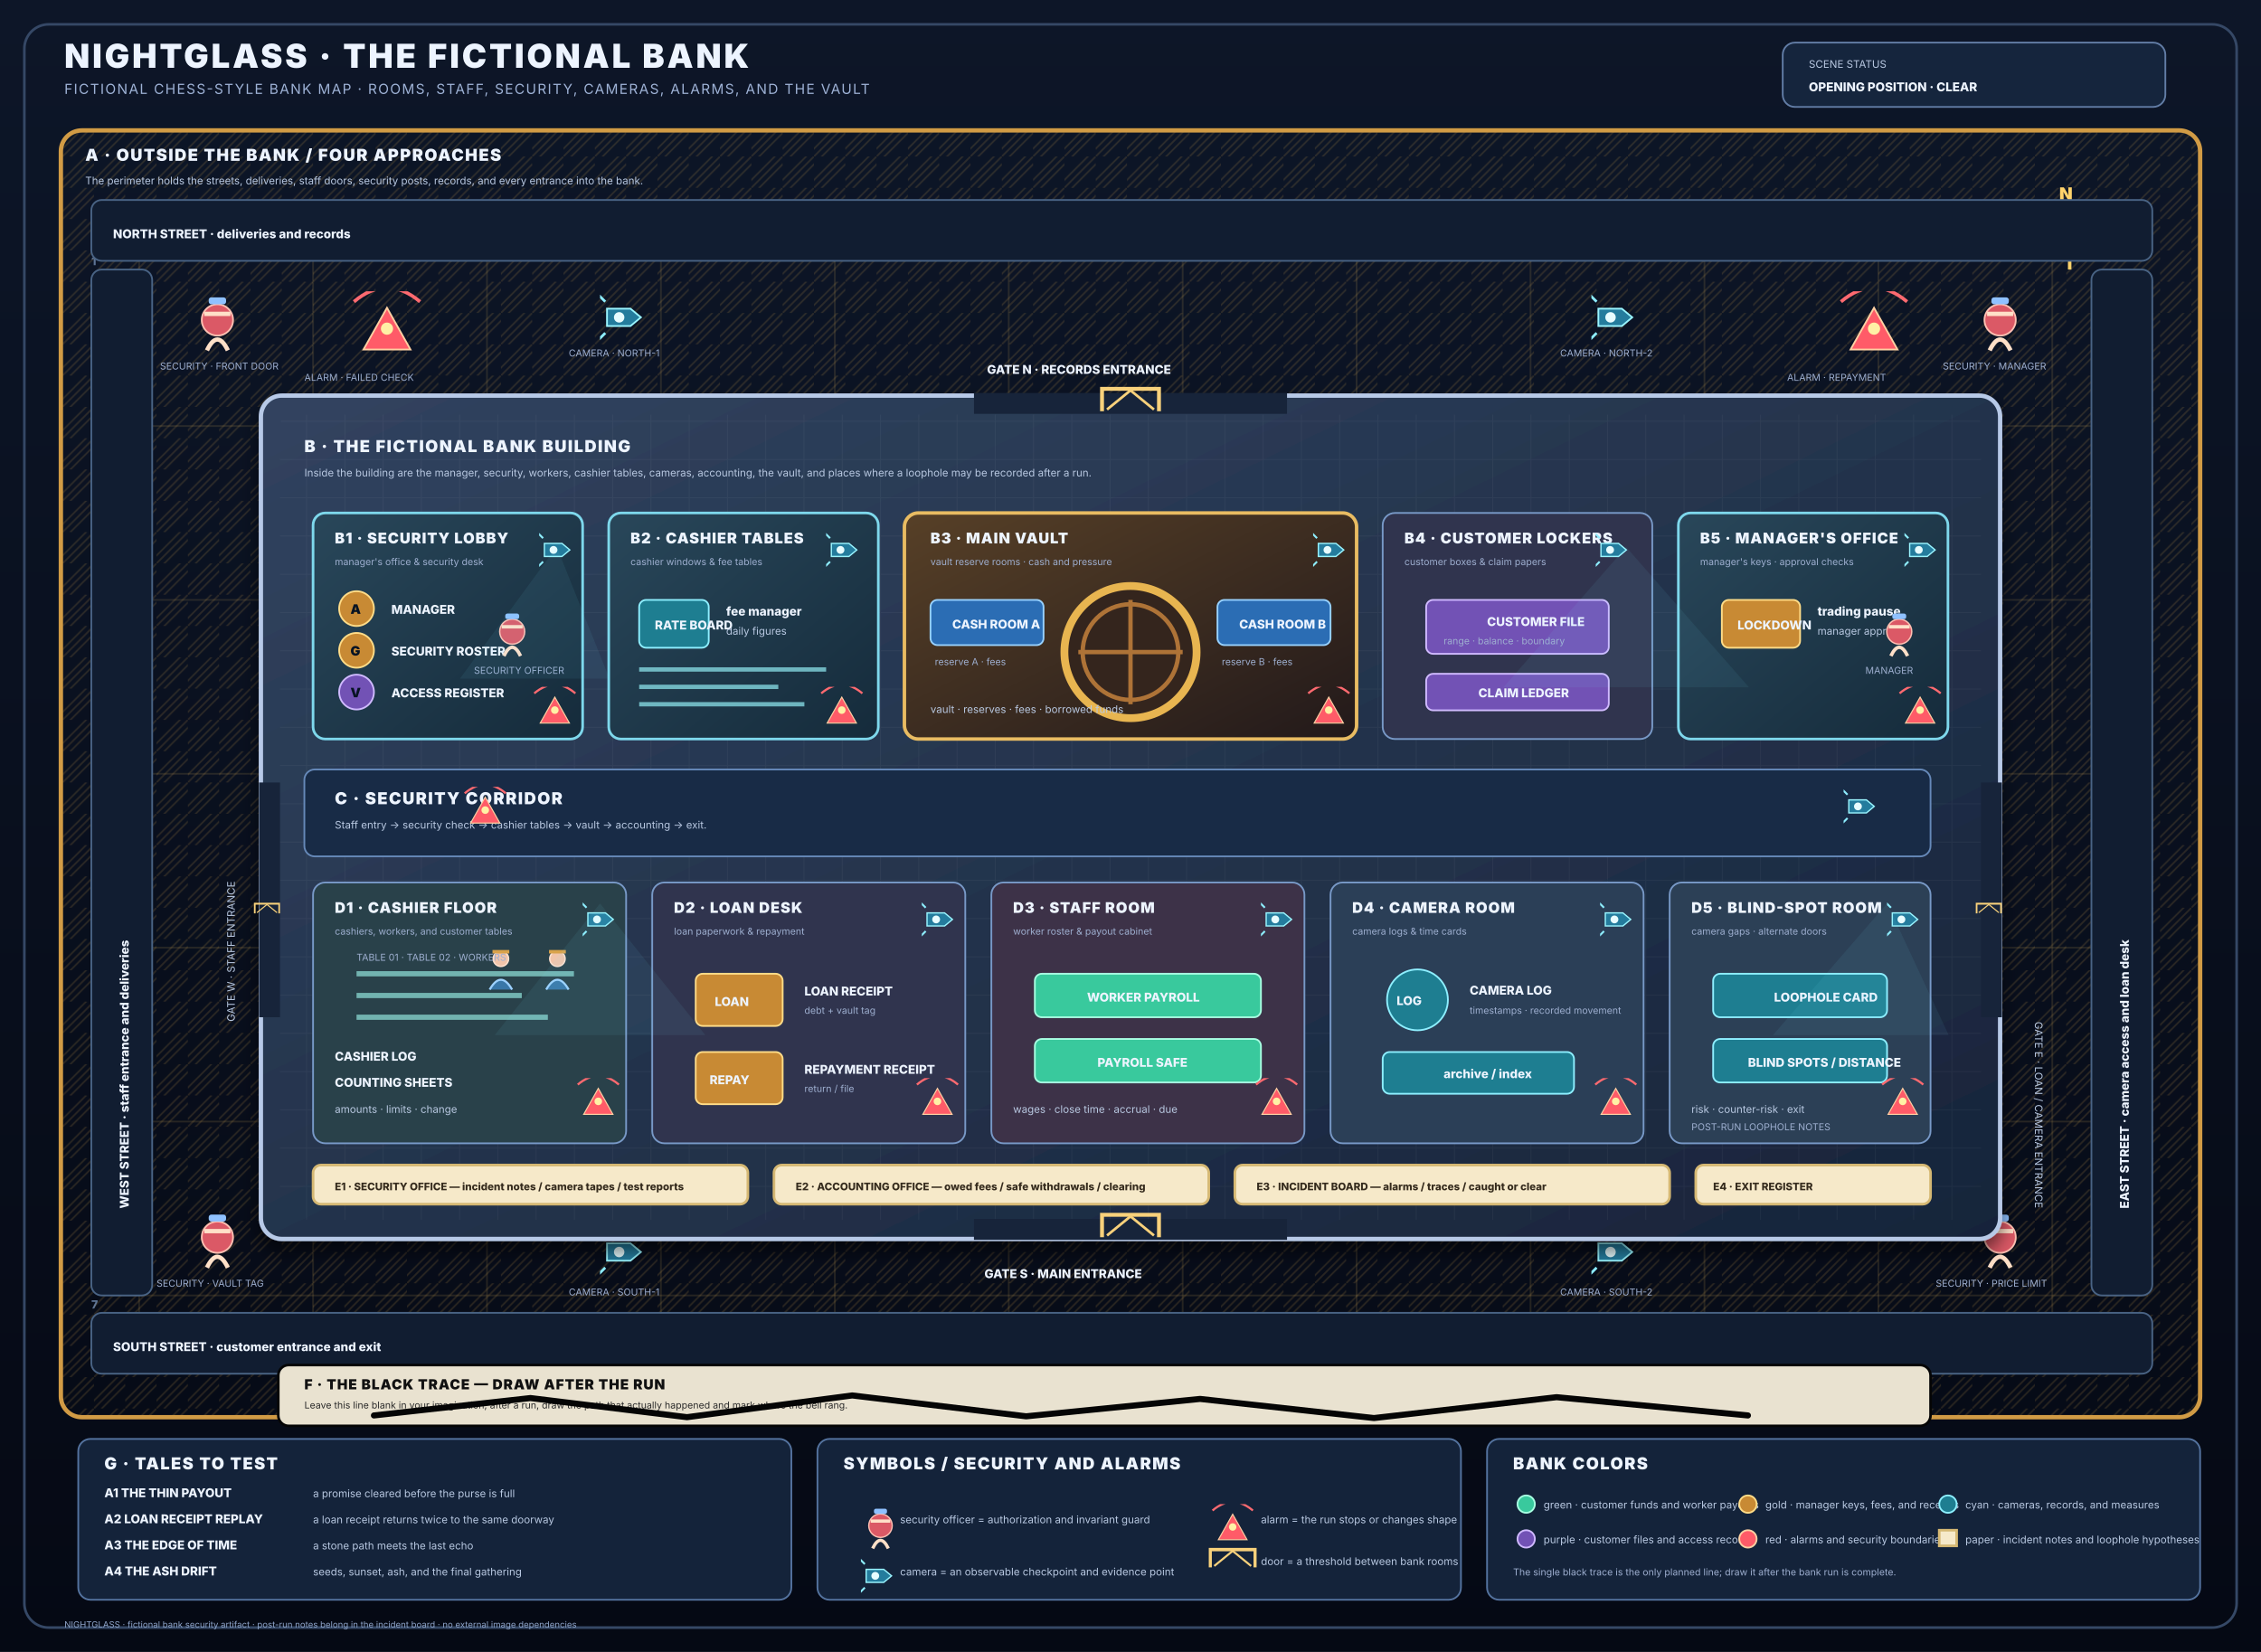
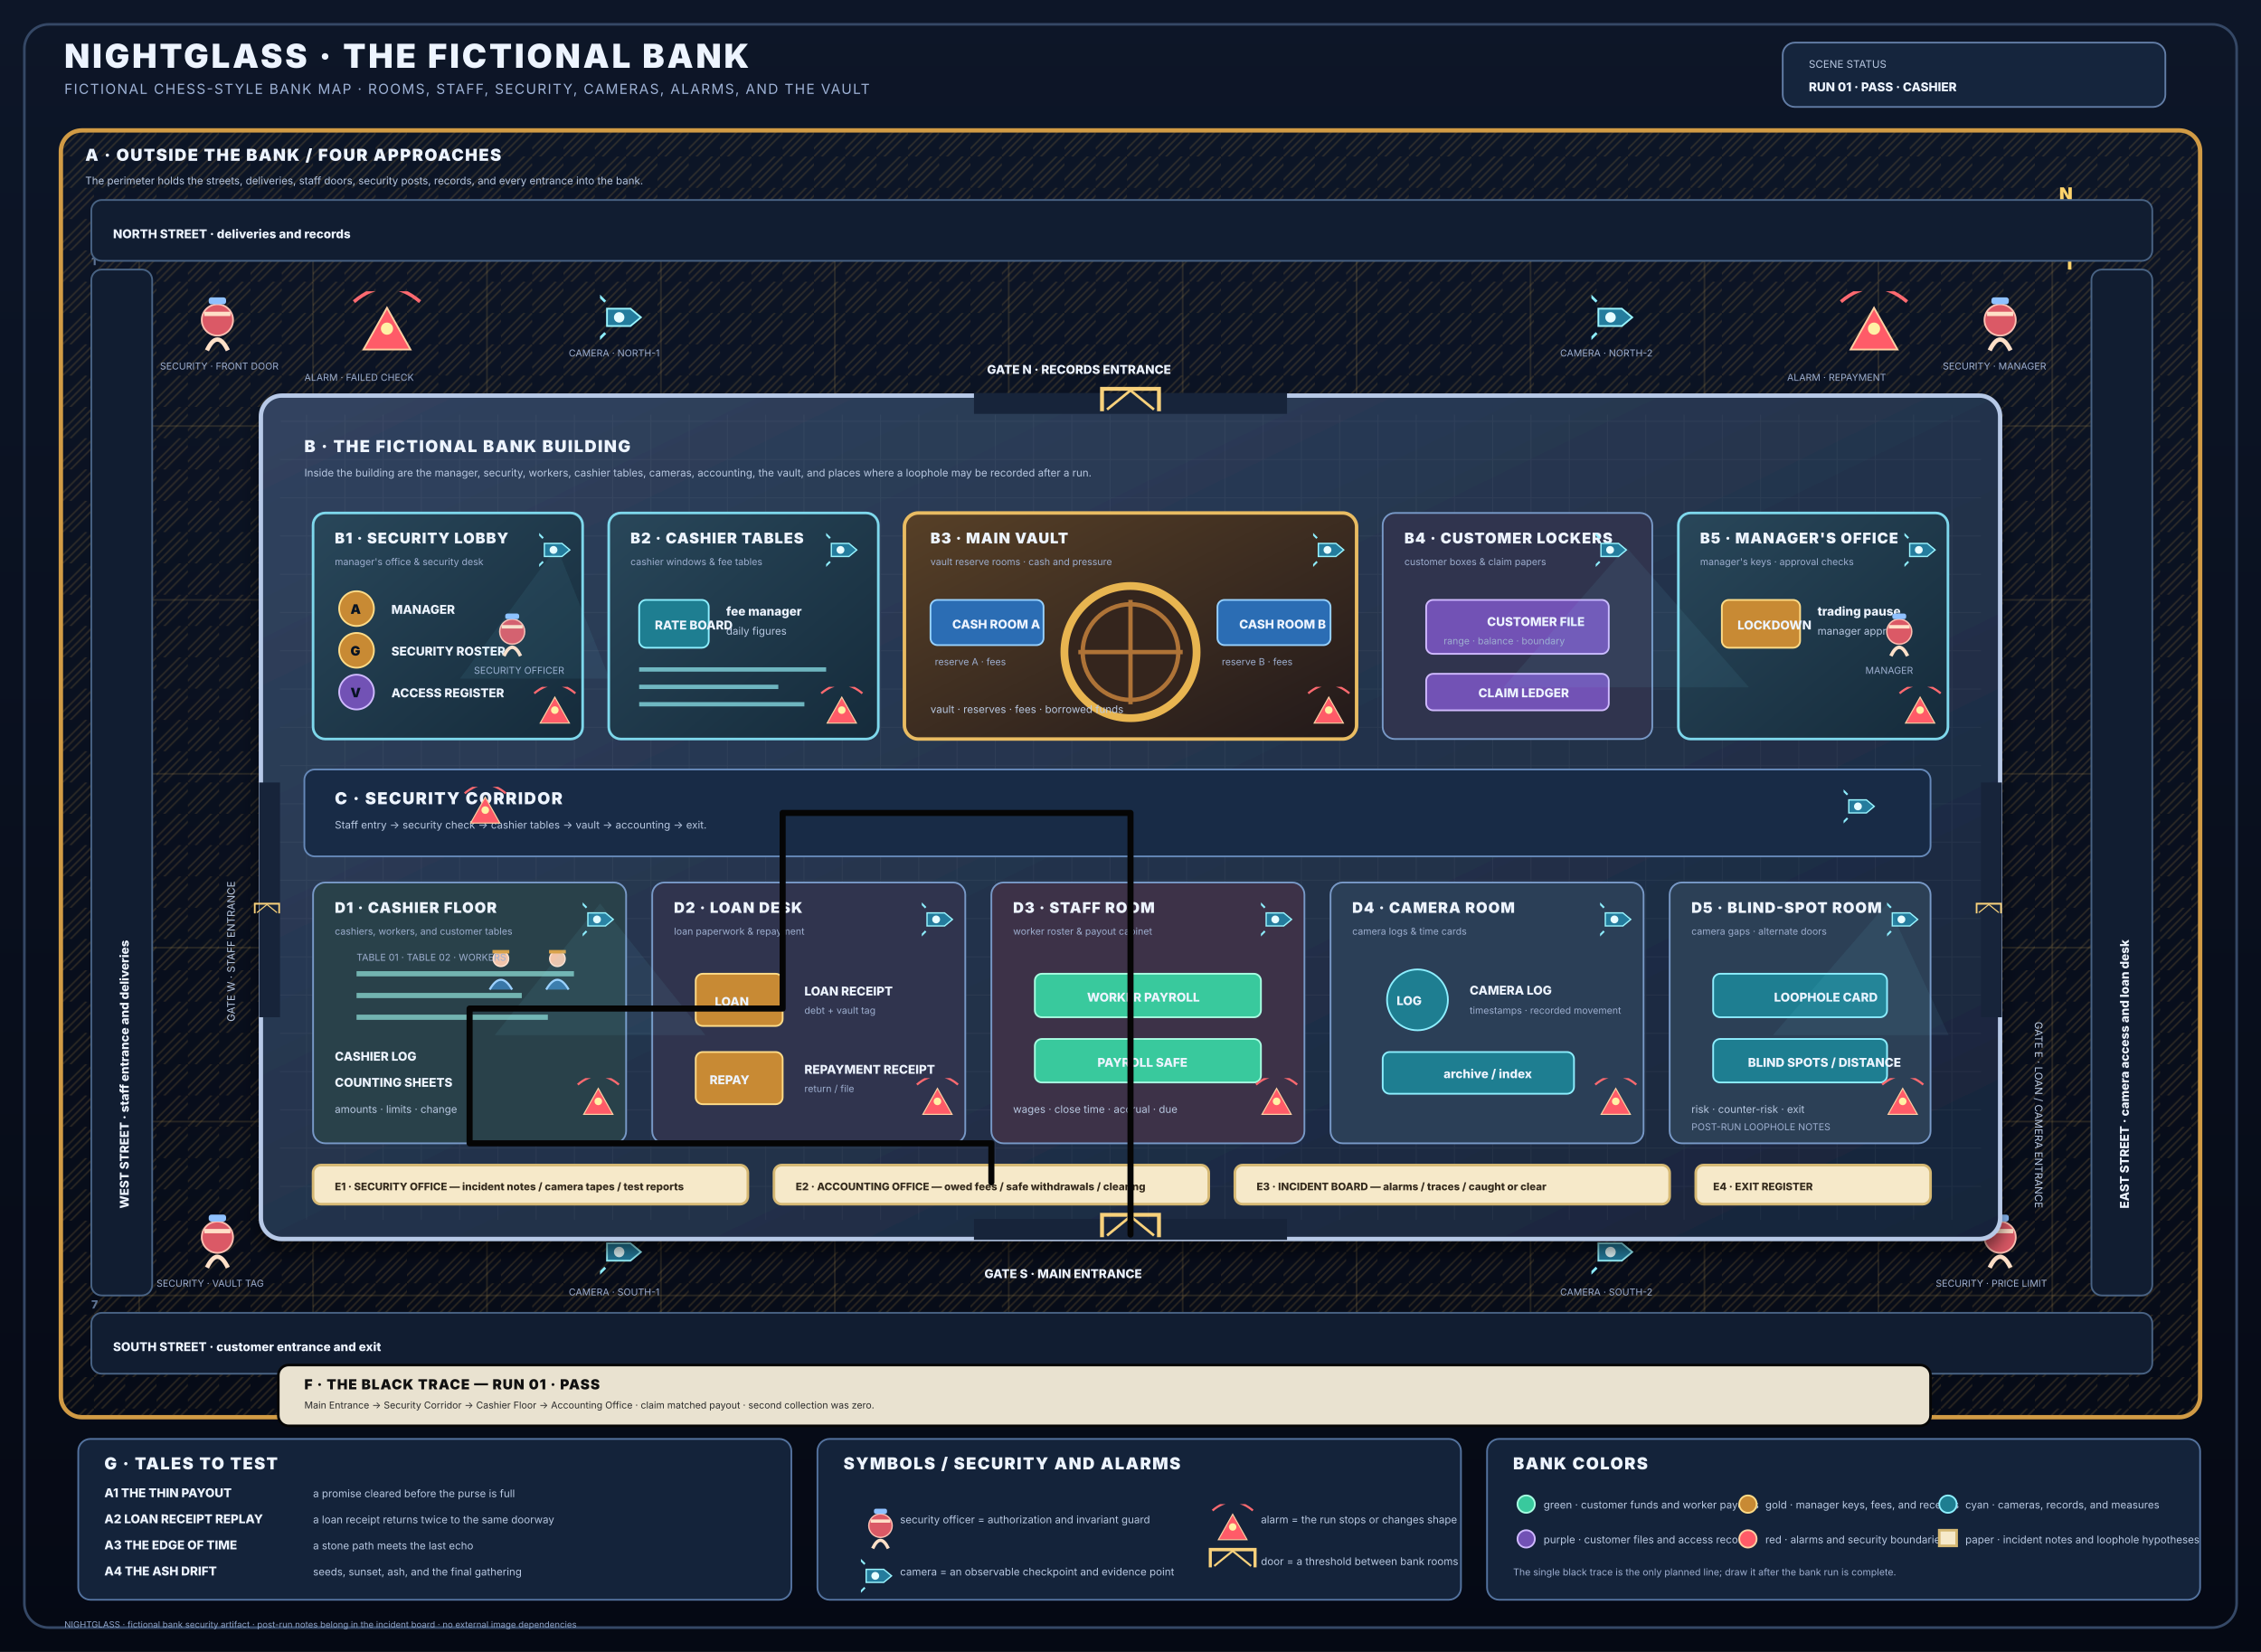
<svg xmlns="http://www.w3.org/2000/svg" width="2600" height="1900" viewBox="0 0 2600 1900" role="img" aria-labelledby="title desc">
  <defs>
    <linearGradient id="bg" x1="0" y1="0" x2="0" y2="1">
      <stop offset="0" stop-color="#0d1628" />
      <stop offset="1" stop-color="#050914" />
    </linearGradient>
    <linearGradient id="building" x1="0" y1="0" x2="1" y2="1">
      <stop offset="0" stop-color="#31435f" />
      <stop offset="1" stop-color="#17243a" />
    </linearGradient>
    <linearGradient id="vault" x1="0" y1="0" x2="1" y2="1">
      <stop offset="0" stop-color="#574027" />
      <stop offset="1" stop-color="#22191a" />
    </linearGradient>
    <linearGradient id="control" x1="0" y1="0" x2="1" y2="1">
      <stop offset="0" stop-color="#29475a" />
      <stop offset="1" stop-color="#152b3b" />
    </linearGradient>
    <pattern id="floor" width="44" height="44" patternUnits="userSpaceOnUse">
      <path d="M44 0H0V44" fill="none" stroke="#ffffff" stroke-opacity=".045" stroke-width="2" />
    </pattern>
    <pattern id="yard" width="36" height="36" patternUnits="userSpaceOnUse">
      <path d="M0 36L36 0M-9 36L36-9M0 45L45 0" stroke="#d8a550" stroke-opacity=".16" stroke-width="2" />
    </pattern>
    <pattern id="chess" width="88" height="88" patternUnits="userSpaceOnUse">
      <rect width="44" height="44" fill="#253957" />
      <rect x="44" y="44" width="44" height="44" fill="#253957" />
      <rect x="44" width="44" height="44" fill="#1d2d48" />
      <rect y="44" width="44" height="44" fill="#1d2d48" />
    </pattern>
    <filter id="shadow" x="-20%" y="-20%" width="140%" height="140%">
      <feDropShadow dx="0" dy="12" stdDeviation="10" flood-color="#000" flood-opacity=".52" />
    </filter>
    <filter id="glow">
      <feGaussianBlur stdDeviation="5" result="blur" />
      <feMerge>
        <feMergeNode in="blur" />
        <feMergeNode in="SourceGraphic" />
      </feMerge>
    </filter>
    <marker id="arrow-blue" viewBox="0 0 10 10" refX="8" refY="5" markerWidth="8" markerHeight="8" orient="auto-start-reverse">
      <path d="M0 0L10 5L0 10z" fill="#76b9ff" />
    </marker>
    <marker id="arrow-gold" viewBox="0 0 10 10" refX="8" refY="5" markerWidth="8" markerHeight="8" orient="auto-start-reverse">
      <path d="M0 0L10 5L0 10z" fill="#ffd05d" />
    </marker>
    <marker id="arrow-red" viewBox="0 0 10 10" refX="8" refY="5" markerWidth="8" markerHeight="8" orient="auto-start-reverse">
      <path d="M0 0L10 5L0 10z" fill="#ff6670" />
    </marker>
    <marker id="arrow-green" viewBox="0 0 10 10" refX="8" refY="5" markerWidth="8" markerHeight="8" orient="auto-start-reverse">
      <path d="M0 0L10 5L0 10z" fill="#48e0af" />
    </marker>
    <symbol id="cop" viewBox="-30 -38 60 76">
      <circle cy="-5" r="18" class="guard" />
      <path d="M-12 30Q0 5 12 30M-15-12H15" fill="none" stroke="#ffe0c8" stroke-width="5" />
      <rect x="-10" y="-31" width="20" height="8" rx="3" fill="#8fc1ff" />
    </symbol>
    <symbol id="worker" viewBox="-26 -36 52 72">
      <circle cy="-14" r="11" fill="#f1c4aa" stroke="#ffe1cf" stroke-width="2" />
      <path d="M-16 30Q0 2 16 30" fill="#3977a8" stroke="#9dd1ff" stroke-width="3" />
      <path d="M-12-24H12" stroke="#d9a34b" stroke-width="5" />
    </symbol>
    <symbol id="camera" viewBox="-30 -30 60 60">
      <path d="M-22-10h27l12 10-12 10h-27z" class="camera" />
      <circle cx="-8" r="6" fill="#e7fcff" />
      <path d="M-24-18L-32-26M-24 18L-32 26" stroke="#8eeeff" stroke-width="3" />
    </symbol>
    <symbol id="alarm" viewBox="-45 -45 90 90">
      <path d="M0-26L-27 22H27Z" class="alarm" />
      <circle cy="-2" r="7" fill="#fff1a5" />
      <path d="M-38-33Q0-65 38-33M-45-49Q0-88 45-49" fill="none" stroke="#ff6a70" stroke-width="4" />
    </symbol>
    <symbol id="door" viewBox="0 0 70 30">
      <path d="M2 28V2h66v26" fill="none" stroke="#f8d17b" stroke-width="5" />
      <path d="M8 26L35 4M62 26L35 4" fill="none" stroke="#f8d17b" stroke-width="3" />
    </symbol>
    <style>
      text{font-family:Inter,ui-sans-serif,system-ui,-apple-system,"Segoe UI",sans-serif;fill:#edf4ff}
      .headline{font-size:38px;font-weight:900;letter-spacing:3px}.subhead{font-size:16px;fill:#9eb2d6;letter-spacing:1.4px}
      .section{font-size:19px;font-weight:900;letter-spacing:1.5px}.room-title{font-size:17px;font-weight:900;letter-spacing:1px}
      .label{font-size:14px;font-weight:800}.small{font-size:12px;fill:#b9c9e2}.tiny{font-size:11px;fill:#9eafd0}.micro{font-size:10px;fill:#8fa5ca}
      .paper-text{font-size:12px;fill:#352b1d;font-weight:800}.paper{fill:#f6e9c9;stroke:#d5b873;stroke-width:3}
      .wall{fill:#16243a;stroke:#8ba9d3;stroke-width:3}.room{stroke:#7899c7;stroke-width:2}.corridor{fill:#182b46;stroke:#6689b9;stroke-width:2}
      .vault-room{fill:url(#vault);stroke:#e9bc62;stroke-width:4}.control-room{fill:url(#control);stroke:#7ed8ec;stroke-width:3}
      .guard{fill:#db5966;stroke:#ffc0b2;stroke-width:2}.alarm{fill:#ff5b68;stroke:#ffd1a3;stroke-width:2}.camera{fill:#247c9d;stroke:#9af5ff;stroke-width:2}
      .asset{fill:#39c99d;stroke:#a8ffe2;stroke-width:2}.cap{fill:#c88a34;stroke:#ffdc88;stroke-width:2}.config{fill:#1e7e91;stroke:#8eefff;stroke-width:2}.position{fill:#7252b5;stroke:#d0baff;stroke-width:2}.token{fill:#2b6db4;stroke:#98d2ff;stroke-width:2}
      .trace-line{fill:none;stroke:#050505;stroke-width:7;stroke-linecap:round;stroke-linejoin:round}.trace-title{font-size:16px;font-weight:900;letter-spacing:1px;fill:#111}.trace-note{font-size:11px;fill:#292929}.trace-letter{font-size:15px;font-weight:900;fill:#050505}
      .fiction-letter{font-size:15px;font-weight:900;fill:#071323}.north{font-size:20px;font-weight:900;fill:#ffd36b}.grid-label{font-size:13px;font-weight:800;fill:#7894bb}
    </style>
  </defs>
  <rect width="2600" height="1900" fill="url(#bg)" />
  <rect x="28" y="28" width="2544" height="1844" rx="28" fill="none" stroke="#354866" stroke-width="3" />
  <text x="74" y="78" class="headline">NIGHTGLASS · THE FICTIONAL BANK</text>
  <text x="74" y="108" class="subhead">FICTIONAL CHESS-STYLE BANK MAP  ·  ROOMS, STAFF, SECURITY, CAMERAS, ALARMS, AND THE VAULT</text>
  <rect x="2050" y="49" width="440" height="74" rx="14" fill="#15253d" stroke="#627da6" stroke-width="2" />
  <text x="2080" y="78" class="small">SCENE STATUS</text>
-   <text x="2080" y="105" class="label" fill="#ffd36b">OPENING POSITION · CLEAR</text>
+   <text x="2080" y="105" class="label" fill="#48e0af">RUN 01 · PASS · CASHIER</text>
  <rect x="70" y="150" width="2460" height="1480" rx="24" fill="url(#yard)" stroke="#d19b45" stroke-width="5" />
  <text x="98" y="185" class="section" fill="#ffd36b">A · OUTSIDE THE BANK / FOUR APPROACHES</text>
  <text x="98" y="212" class="small">The perimeter holds the streets, deliveries, staff doors, security posts, records, and every entrance into the bank.</text>
  <path d="M2380 240v70M2345 275h70" stroke="#ffd36b" stroke-width="4" />
  <text x="2368" y="230" class="north">N</text>
  <g opacity=".75">
    <path d="M160 250V1550M360 250V1550M560 250V1550M760 250V1550M960 250V1550M1160 250V1550M1360 250V1550M1560 250V1550M1760 250V1550M1960 250V1550M2160 250V1550M2360 250V1550" stroke="#d8b05c" stroke-opacity=".2" stroke-width="2" />
    <path d="M130 290H2470M130 490H2470M130 690H2470M130 890H2470M130 1090H2470M130 1290H2470M130 1490H2470" stroke="#d8b05c" stroke-opacity=".2" stroke-width="2" />
    <text x="150" y="245" class="grid-label">A</text>
    <text x="350" y="245" class="grid-label">B</text>
    <text x="550" y="245" class="grid-label">C</text>
    <text x="750" y="245" class="grid-label">D</text>
    <text x="950" y="245" class="grid-label">E</text>
    <text x="1150" y="245" class="grid-label">F</text>
    <text x="1350" y="245" class="grid-label">G</text>
    <text x="1550" y="245" class="grid-label">H</text>
    <text x="1750" y="245" class="grid-label">I</text>
    <text x="1950" y="245" class="grid-label">J</text>
    <text x="2150" y="245" class="grid-label">K</text>
    <text x="2350" y="245" class="grid-label">L</text>
    <text x="105" y="305" class="grid-label">1</text>
    <text x="105" y="505" class="grid-label">2</text>
    <text x="105" y="705" class="grid-label">3</text>
    <text x="105" y="905" class="grid-label">4</text>
    <text x="105" y="1105" class="grid-label">5</text>
    <text x="105" y="1305" class="grid-label">6</text>
    <text x="105" y="1505" class="grid-label">7</text>
  </g>
  <rect x="105" y="230" width="2370" height="70" rx="12" fill="#111d31" stroke="#496384" stroke-width="2" />
  <text x="130" y="274" class="label">NORTH STREET · deliveries and records</text>
  <rect x="105" y="1510" width="2370" height="70" rx="12" fill="#111d31" stroke="#496384" stroke-width="2" />
  <text x="130" y="1554" class="label">SOUTH STREET · customer entrance and exit</text>
  <rect x="105" y="310" width="70" height="1180" rx="12" fill="#111d31" stroke="#496384" stroke-width="2" />
  <text transform="translate(148 1390) rotate(-90)" class="label">WEST STREET · staff entrance and deliveries</text>
  <rect x="2405" y="310" width="70" height="1180" rx="12" fill="#111d31" stroke="#496384" stroke-width="2" />
  <text transform="translate(2448 1390) rotate(-90)" class="label">EAST STREET · camera access and loan desk</text>
  <use href="#cop" x="220" y="335" width="60" height="76" />
  <text x="184" y="425" class="tiny">SECURITY · FRONT DOOR</text>
  <use href="#cop" x="2270" y="335" width="60" height="76" />
  <text x="2234" y="425" class="tiny">SECURITY · MANAGER</text>
  <use href="#cop" x="220" y="1390" width="60" height="76" />
  <text x="180" y="1480" class="tiny">SECURITY · VAULT TAG</text>
  <use href="#cop" x="2270" y="1390" width="60" height="76" />
  <text x="2226" y="1480" class="tiny">SECURITY · PRICE LIMIT</text>
  <use href="#alarm" x="400" y="335" width="90" height="90" />
  <text x="350" y="438" class="tiny">ALARM · FAILED CHECK</text>
  <use href="#alarm" x="2110" y="335" width="90" height="90" />
  <text x="2055" y="438" class="tiny">ALARM · REPAYMENT</text>
  <use href="#camera" x="690" y="335" width="60" height="60" />
  <text x="654" y="410" class="tiny">CAMERA · NORTH-1</text>
  <use href="#camera" x="1830" y="335" width="60" height="60" />
  <text x="1794" y="410" class="tiny">CAMERA · NORTH-2</text>
  <use href="#camera" x="690" y="1410" width="60" height="60" />
  <text x="654" y="1490" class="tiny">CAMERA · SOUTH-1</text>
  <use href="#camera" x="1830" y="1410" width="60" height="60" />
  <text x="1794" y="1490" class="tiny">CAMERA · SOUTH-2</text>
  <rect x="300" y="455" width="2000" height="970" rx="24" fill="url(#building)" stroke="#b7c9e7" stroke-width="5" filter="url(#shadow)" />
  <rect x="322" y="477" width="1956" height="926" rx="12" fill="url(#floor)" opacity=".9" />
  <text x="350" y="520" class="section">B · THE FICTIONAL BANK BUILDING</text>
  <text x="350" y="548" class="small">Inside the building are the manager, security, workers, cashier tables, cameras, accounting, the vault, and places where a loophole may be recorded after a run.</text>
  <rect x="1120" y="1402" width="360" height="24" fill="#17243a" />
  <use href="#door" x="1265" y="1395" width="70" height="30" />
  <text x="1132" y="1470" class="label" fill="#76b9ff">GATE S · MAIN ENTRANCE</text>
  <rect x="1120" y="452" width="360" height="24" fill="#17243a" />
  <use href="#door" x="1265" y="445" width="70" height="30" />
  <text x="1135" y="430" class="label" fill="#ffd05d">GATE N · RECORDS ENTRANCE</text>
  <rect x="298" y="900" width="24" height="270" fill="#17243a" />
  <use href="#door" x="292" y="1010" width="30" height="70" />
  <text transform="translate(270 1175) rotate(-90)" class="small">GATE W · STAFF ENTRANCE</text>
  <rect x="2278" y="900" width="24" height="270" fill="#17243a" />
  <use href="#door" x="2272" y="1010" width="30" height="70" />
  <text transform="translate(2340 1175) rotate(90)" class="small">GATE E · LOAN / CAMERA ENTRANCE</text>
  <rect x="360" y="590" width="310" height="260" rx="14" class="control-room" />
  <text x="385" y="625" class="room-title">B1 · SECURITY LOBBY</text>
  <text x="385" y="650" class="tiny">manager's office &amp; security desk</text>
  <circle cx="410" cy="700" r="20" class="cap" />
  <text x="403" y="706" class="fiction-letter">A</text>
  <text x="450" y="706" class="label">MANAGER</text>
  <circle cx="410" cy="748" r="20" class="cap" />
  <text x="403" y="754" class="fiction-letter">G</text>
  <text x="450" y="754" class="label">SECURITY ROSTER</text>
  <circle cx="410" cy="796" r="20" class="position" />
  <text x="403" y="802" class="fiction-letter">V</text>
  <text x="450" y="802" class="label">ACCESS REGISTER</text>
  <use href="#cop" x="565" y="700" width="48" height="61" />
  <text x="545" y="775" class="tiny">SECURITY OFFICER</text>
  <use href="#camera" x="620" y="610" width="45" height="45" />
  <use href="#alarm" x="610" y="790" width="56" height="56" />
  <rect x="700" y="590" width="310" height="260" rx="14" class="control-room" />
  <text x="725" y="625" class="room-title">B2 · CASHIER TABLES</text>
  <text x="725" y="650" class="tiny">cashier windows &amp; fee tables</text>
  <rect x="735" y="690" width="80" height="55" rx="8" class="config" />
  <text x="753" y="724" class="label">RATE BOARD</text>
  <text x="835" y="708" class="label">fee manager</text>
  <text x="835" y="730" class="small">daily figures</text>
  <path d="M735 770h215M735 790h160M735 810h190" stroke="#91edf4" stroke-width="5" opacity=".7" />
  <use href="#camera" x="950" y="610" width="45" height="45" />
  <use href="#alarm" x="940" y="790" width="56" height="56" />
  <rect x="1040" y="590" width="520" height="260" rx="16" class="vault-room" />
  <text x="1070" y="625" class="room-title" fill="#ffd36b">B3 · MAIN VAULT</text>
  <text x="1070" y="650" class="tiny">vault reserve rooms · cash and pressure</text>
  <circle cx="1300" cy="750" r="76" fill="#34251d" stroke="#e8b550" stroke-width="9" />
  <circle cx="1300" cy="750" r="55" fill="none" stroke="#ae7337" stroke-width="5" />
  <path d="M1300 690v120M1240 750h120" stroke="#ae7337" stroke-width="5" />
  <rect x="1070" y="690" width="130" height="52" rx="8" class="token" />
  <text x="1095" y="723" class="label">CASH ROOM A</text>
  <text x="1075" y="765" class="tiny">reserve A · fees</text>
  <rect x="1400" y="690" width="130" height="52" rx="8" class="token" />
  <text x="1425" y="723" class="label">CASH ROOM B</text>
  <text x="1405" y="765" class="tiny">reserve B · fees</text>
  <text x="1070" y="820" class="small">vault · reserves · fees · borrowed funds</text>
  <use href="#camera" x="1510" y="610" width="45" height="45" />
  <use href="#alarm" x="1500" y="790" width="56" height="56" />
  <rect x="1590" y="590" width="310" height="260" rx="14" class="room" fill="#30344e" />
  <text x="1615" y="625" class="room-title">B4 · CUSTOMER LOCKERS</text>
  <text x="1615" y="650" class="tiny">customer boxes &amp; claim papers</text>
  <rect x="1640" y="690" width="210" height="62" rx="8" class="position" />
  <text x="1710" y="720" class="label">CUSTOMER FILE</text>
  <text x="1660" y="741" class="tiny">range · balance · boundary</text>
  <rect x="1640" y="775" width="210" height="42" rx="8" class="position" />
  <text x="1700" y="802" class="label">CLAIM LEDGER</text>
  <use href="#camera" x="1835" y="610" width="45" height="45" />
  <rect x="1930" y="590" width="310" height="260" rx="14" class="control-room" />
  <text x="1955" y="625" class="room-title">B5 · MANAGER'S OFFICE</text>
  <text x="1955" y="650" class="tiny">manager's keys · approval checks</text>
  <rect x="1980" y="690" width="90" height="55" rx="8" class="cap" />
  <text x="1998" y="724" class="label">LOCKDOWN</text>
  <text x="2090" y="708" class="label">trading pause</text>
  <text x="2090" y="730" class="small">manager approvals</text>
  <use href="#cop" x="2160" y="700" width="48" height="61" />
  <text x="2145" y="775" class="tiny">MANAGER</text>
  <use href="#camera" x="2190" y="610" width="45" height="45" />
  <use href="#alarm" x="2180" y="790" width="56" height="56" />
  <rect x="350" y="885" width="1870" height="100" rx="12" class="corridor" />
  <text x="385" y="925" class="section" fill="#76b9ff">C · SECURITY CORRIDOR</text>
  <text x="385" y="953" class="small">Staff entry → security check → cashier tables → vault → accounting → exit.</text>
  <use href="#camera" x="2120" y="905" width="45" height="45" />
  <use href="#alarm" x="530" y="905" width="56" height="56" />
  <rect x="360" y="1015" width="360" height="300" rx="14" class="room" fill="#29414a" />
  <text x="385" y="1050" class="room-title">D1 · CASHIER FLOOR</text>
  <text x="385" y="1075" class="tiny">cashiers, workers, and customer tables</text>
  <use href="#worker" x="555" y="1085" width="42" height="58" />
  <use href="#worker" x="620" y="1085" width="42" height="58" />
  <text x="410" y="1105" class="tiny">TABLE 01 · TABLE 02 · WORKERS</text>
  <path d="M410 1120h250M410 1145h190M410 1170h220" stroke="#91e4db" stroke-width="6" opacity=".7" />
  <text x="385" y="1220" class="label">CASHIER LOG</text>
  <text x="385" y="1250" class="label">COUNTING SHEETS</text>
  <text x="385" y="1280" class="small">amounts · limits · change</text>
  <use href="#camera" x="670" y="1035" width="45" height="45" />
  <use href="#alarm" x="660" y="1240" width="56" height="56" />
  <rect x="750" y="1015" width="360" height="300" rx="14" class="room" fill="#30344e" />
  <text x="775" y="1050" class="room-title">D2 · LOAN DESK</text>
  <text x="775" y="1075" class="tiny">loan paperwork &amp; repayment</text>
  <rect x="800" y="1120" width="100" height="60" rx="8" class="cap" />
  <text x="822" y="1157" class="label">LOAN</text>
  <text x="925" y="1145" class="label">LOAN RECEIPT</text>
  <text x="925" y="1166" class="tiny">debt + vault tag</text>
  <rect x="800" y="1210" width="100" height="60" rx="8" class="cap" />
  <text x="816" y="1247" class="label">REPAY</text>
  <text x="925" y="1235" class="label">REPAYMENT RECEIPT</text>
  <text x="925" y="1256" class="tiny">return / file</text>
  <use href="#camera" x="1060" y="1035" width="45" height="45" />
  <use href="#alarm" x="1050" y="1240" width="56" height="56" />
  <rect x="1140" y="1015" width="360" height="300" rx="14" class="room" fill="#3d3248" />
  <text x="1165" y="1050" class="room-title">D3 · STAFF ROOM</text>
  <text x="1165" y="1075" class="tiny">worker roster &amp; payout cabinet</text>
  <rect x="1190" y="1120" width="260" height="50" rx="8" class="asset" />
  <text x="1250" y="1152" class="label">WORKER PAYROLL</text>
  <rect x="1190" y="1195" width="260" height="50" rx="8" class="asset" />
  <text x="1262" y="1227" class="label">PAYROLL SAFE</text>
  <text x="1165" y="1280" class="small">wages · close time · accrual · due</text>
  <use href="#camera" x="1450" y="1035" width="45" height="45" />
  <use href="#alarm" x="1440" y="1240" width="56" height="56" />
  <rect x="1530" y="1015" width="360" height="300" rx="14" class="room" fill="#2b3f57" />
  <text x="1555" y="1050" class="room-title">D4 · CAMERA ROOM</text>
  <text x="1555" y="1075" class="tiny">camera logs &amp; time cards</text>
  <circle cx="1630" cy="1150" r="35" class="config" />
  <text x="1606" y="1156" class="label">LOG</text>
  <text x="1690" y="1144" class="label">CAMERA LOG</text>
  <text x="1690" y="1166" class="tiny">timestamps · recorded movement</text>
  <rect x="1590" y="1210" width="220" height="48" rx="8" class="config" />
  <text x="1660" y="1240" class="label">archive / index</text>
  <use href="#camera" x="1840" y="1035" width="45" height="45" />
  <use href="#alarm" x="1830" y="1240" width="56" height="56" />
  <rect x="1920" y="1015" width="300" height="300" rx="14" class="room" fill="#2c4056" />
  <text x="1945" y="1050" class="room-title">D5 · BLIND-SPOT ROOM</text>
  <text x="1945" y="1075" class="tiny">camera gaps · alternate doors</text>
  <rect x="1970" y="1120" width="200" height="50" rx="8" class="config" />
  <text x="2040" y="1152" class="label">LOOPHOLE CARD</text>
  <rect x="1970" y="1195" width="200" height="50" rx="8" class="config" />
  <text x="2010" y="1227" class="label">BLIND SPOTS / DISTANCE</text>
  <text x="1945" y="1300" class="tiny">POST-RUN LOOPHOLE NOTES</text>
  <text x="1945" y="1280" class="small">risk · counter-risk · exit</text>
  <use href="#camera" x="2170" y="1035" width="45" height="45" />
  <use href="#alarm" x="2160" y="1240" width="56" height="56" />
  <rect x="360" y="1340" width="500" height="45" rx="9" class="paper" />
  <text x="385" y="1369" class="paper-text">E1 · SECURITY OFFICE — incident notes / camera tapes / test reports</text>
  <rect x="890" y="1340" width="500" height="45" rx="9" class="paper" />
  <text x="915" y="1369" class="paper-text">E2 · ACCOUNTING OFFICE — owed fees / safe withdrawals / clearing</text>
  <rect x="1420" y="1340" width="500" height="45" rx="9" class="paper" />
  <text x="1445" y="1369" class="paper-text">E3 · INCIDENT BOARD — alarms / traces / caught or clear</text>
  <rect x="1950" y="1340" width="270" height="45" rx="9" class="paper" />
  <text x="1970" y="1369" class="paper-text">E4 · EXIT REGISTER</text>
  <path d="M640 630L530 780H700Z" fill="#73e8ff" opacity=".07" stroke="#73e8ff" />
  <path d="M1870 630L1730 790H2010Z" fill="#73e8ff" opacity=".07" stroke="#73e8ff" />
  <path d="M2170 1040L2040 1190H2240Z" fill="#73e8ff" opacity=".07" stroke="#73e8ff" />
  <path d="M690 1040L570 1190H810Z" fill="#73e8ff" opacity=".07" stroke="#73e8ff" />
+   <path d="M1300 1420L1300 935L900 935L900 1160L540 1160L540 1315L1140 1315L1140 1360" class="trace-line" />
  <rect x="320" y="1570" width="1900" height="70" rx="12" fill="#e9e2d0" stroke="#050505" stroke-width="3" />
-   <text x="350" y="1598" class="trace-title">F · THE BLACK TRACE — DRAW AFTER THE RUN</text>
-   <text x="350" y="1620" class="trace-note">Leave this line blank in your imagination; after a run, draw the path that actually happened and mark where the bell rang.</text>
-   <path d="M430 1628L610 1608L790 1630L980 1605L1180 1629L1380 1609L1580 1631L1790 1607L2010 1628" class="trace-line" />
+   <text x="350" y="1598" class="trace-title">F · THE BLACK TRACE — RUN 01 · PASS</text>
+   <text x="350" y="1620" class="trace-note">Main Entrance → Security Corridor → Cashier Floor → Accounting Office · claim matched payout · second collection was zero.</text>
  <rect x="90" y="1655" width="820" height="185" rx="14" fill="#14233a" stroke="#54739f" stroke-width="2" />
  <text x="120" y="1690" class="section">G · TALES TO TEST</text>
  <text x="120" y="1722" class="label" fill="#48e0af">A1  THE THIN PAYOUT</text>
  <text x="360" y="1722" class="small">a promise cleared before the purse is full</text>
  <text x="120" y="1752" class="label" fill="#ffd05d">A2  LOAN RECEIPT REPLAY</text>
  <text x="360" y="1752" class="small">a loan receipt returns twice to the same doorway</text>
  <text x="120" y="1782" class="label" fill="#ff6670">A3  THE EDGE OF TIME</text>
  <text x="360" y="1782" class="small">a stone path meets the last echo</text>
  <text x="120" y="1812" class="label" fill="#d09aff">A4  THE ASH DRIFT</text>
  <text x="360" y="1812" class="small">seeds, sunset, ash, and the final gathering</text>
  <rect x="940" y="1655" width="740" height="185" rx="14" fill="#14233a" stroke="#54739f" stroke-width="2" />
  <text x="970" y="1690" class="section">SYMBOLS / SECURITY AND ALARMS</text>
  <use href="#cop" x="990" y="1730" width="45" height="57" />
  <text x="1035" y="1752" class="small">security officer = authorization and invariant guard</text>
  <use href="#camera" x="990" y="1790" width="45" height="45" />
  <text x="1035" y="1812" class="small">camera = an observable checkpoint and evidence point</text>
  <use href="#alarm" x="1390" y="1730" width="55" height="55" />
  <text x="1450" y="1752" class="small">alarm = the run stops or changes shape</text>
  <use href="#door" x="1390" y="1780" width="55" height="25" />
  <text x="1450" y="1800" class="small">door = a threshold between bank rooms</text>
  <rect x="1710" y="1655" width="820" height="185" rx="14" fill="#14233a" stroke="#54739f" stroke-width="2" />
  <text x="1740" y="1690" class="section">BANK COLORS</text>
  <circle cx="1755" cy="1730" r="10" class="asset" />
  <text x="1775" y="1735" class="small">green · customer funds and worker payouts</text>
  <circle cx="2010" cy="1730" r="10" class="cap" />
  <text x="2030" y="1735" class="small">gold · manager keys, fees, and receipts</text>
  <circle cx="2240" cy="1730" r="10" class="config" />
  <text x="2260" y="1735" class="small">cyan · cameras, records, and measures</text>
  <circle cx="1755" cy="1770" r="10" class="position" />
  <text x="1775" y="1775" class="small">purple · customer files and access records</text>
  <circle cx="2010" cy="1770" r="10" class="alarm" />
  <text x="2030" y="1775" class="small">red · alarms and security boundaries</text>
  <rect x="2230" y="1760" width="20" height="18" class="paper" />
  <text x="2260" y="1775" class="small">paper · incident notes and loophole hypotheses</text>
  <text x="1740" y="1812" class="tiny">The single black trace is the only planned line; draw it after the bank run is complete.</text>
  <text x="74" y="1872" class="micro">NIGHTGLASS · fictional bank security artifact · post-run notes belong in the incident board · no external image dependencies</text>
</svg>
